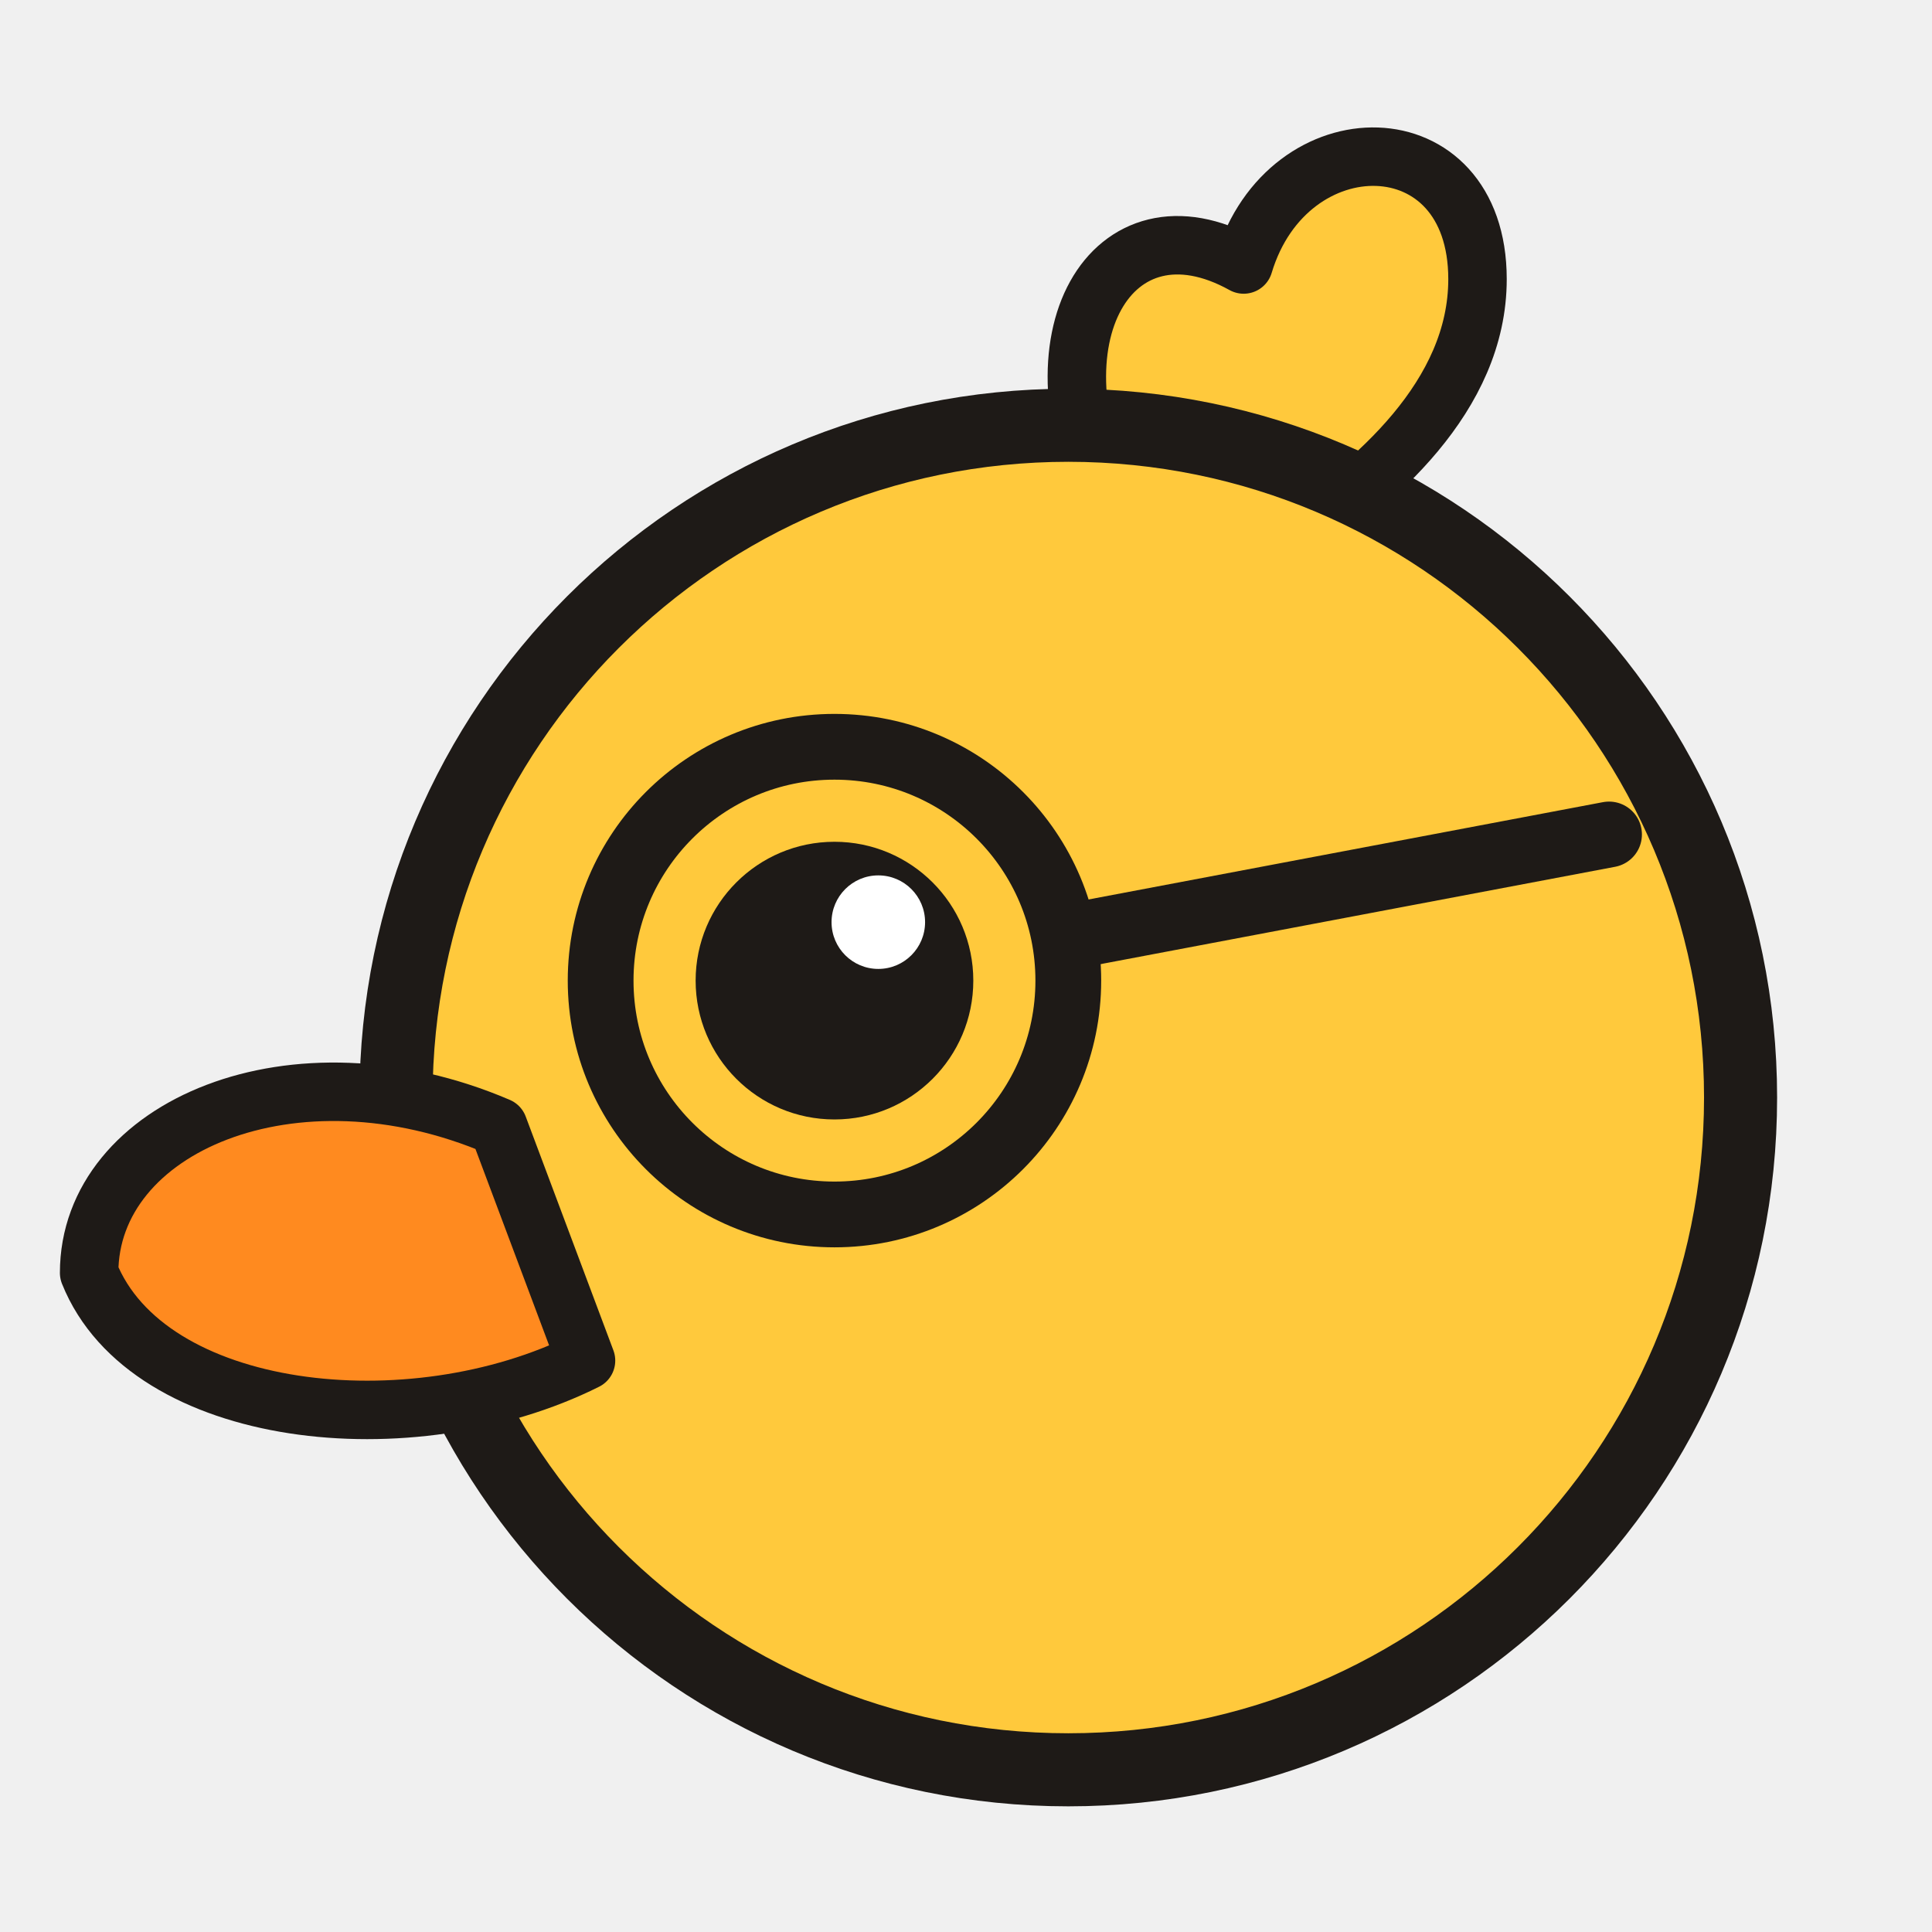
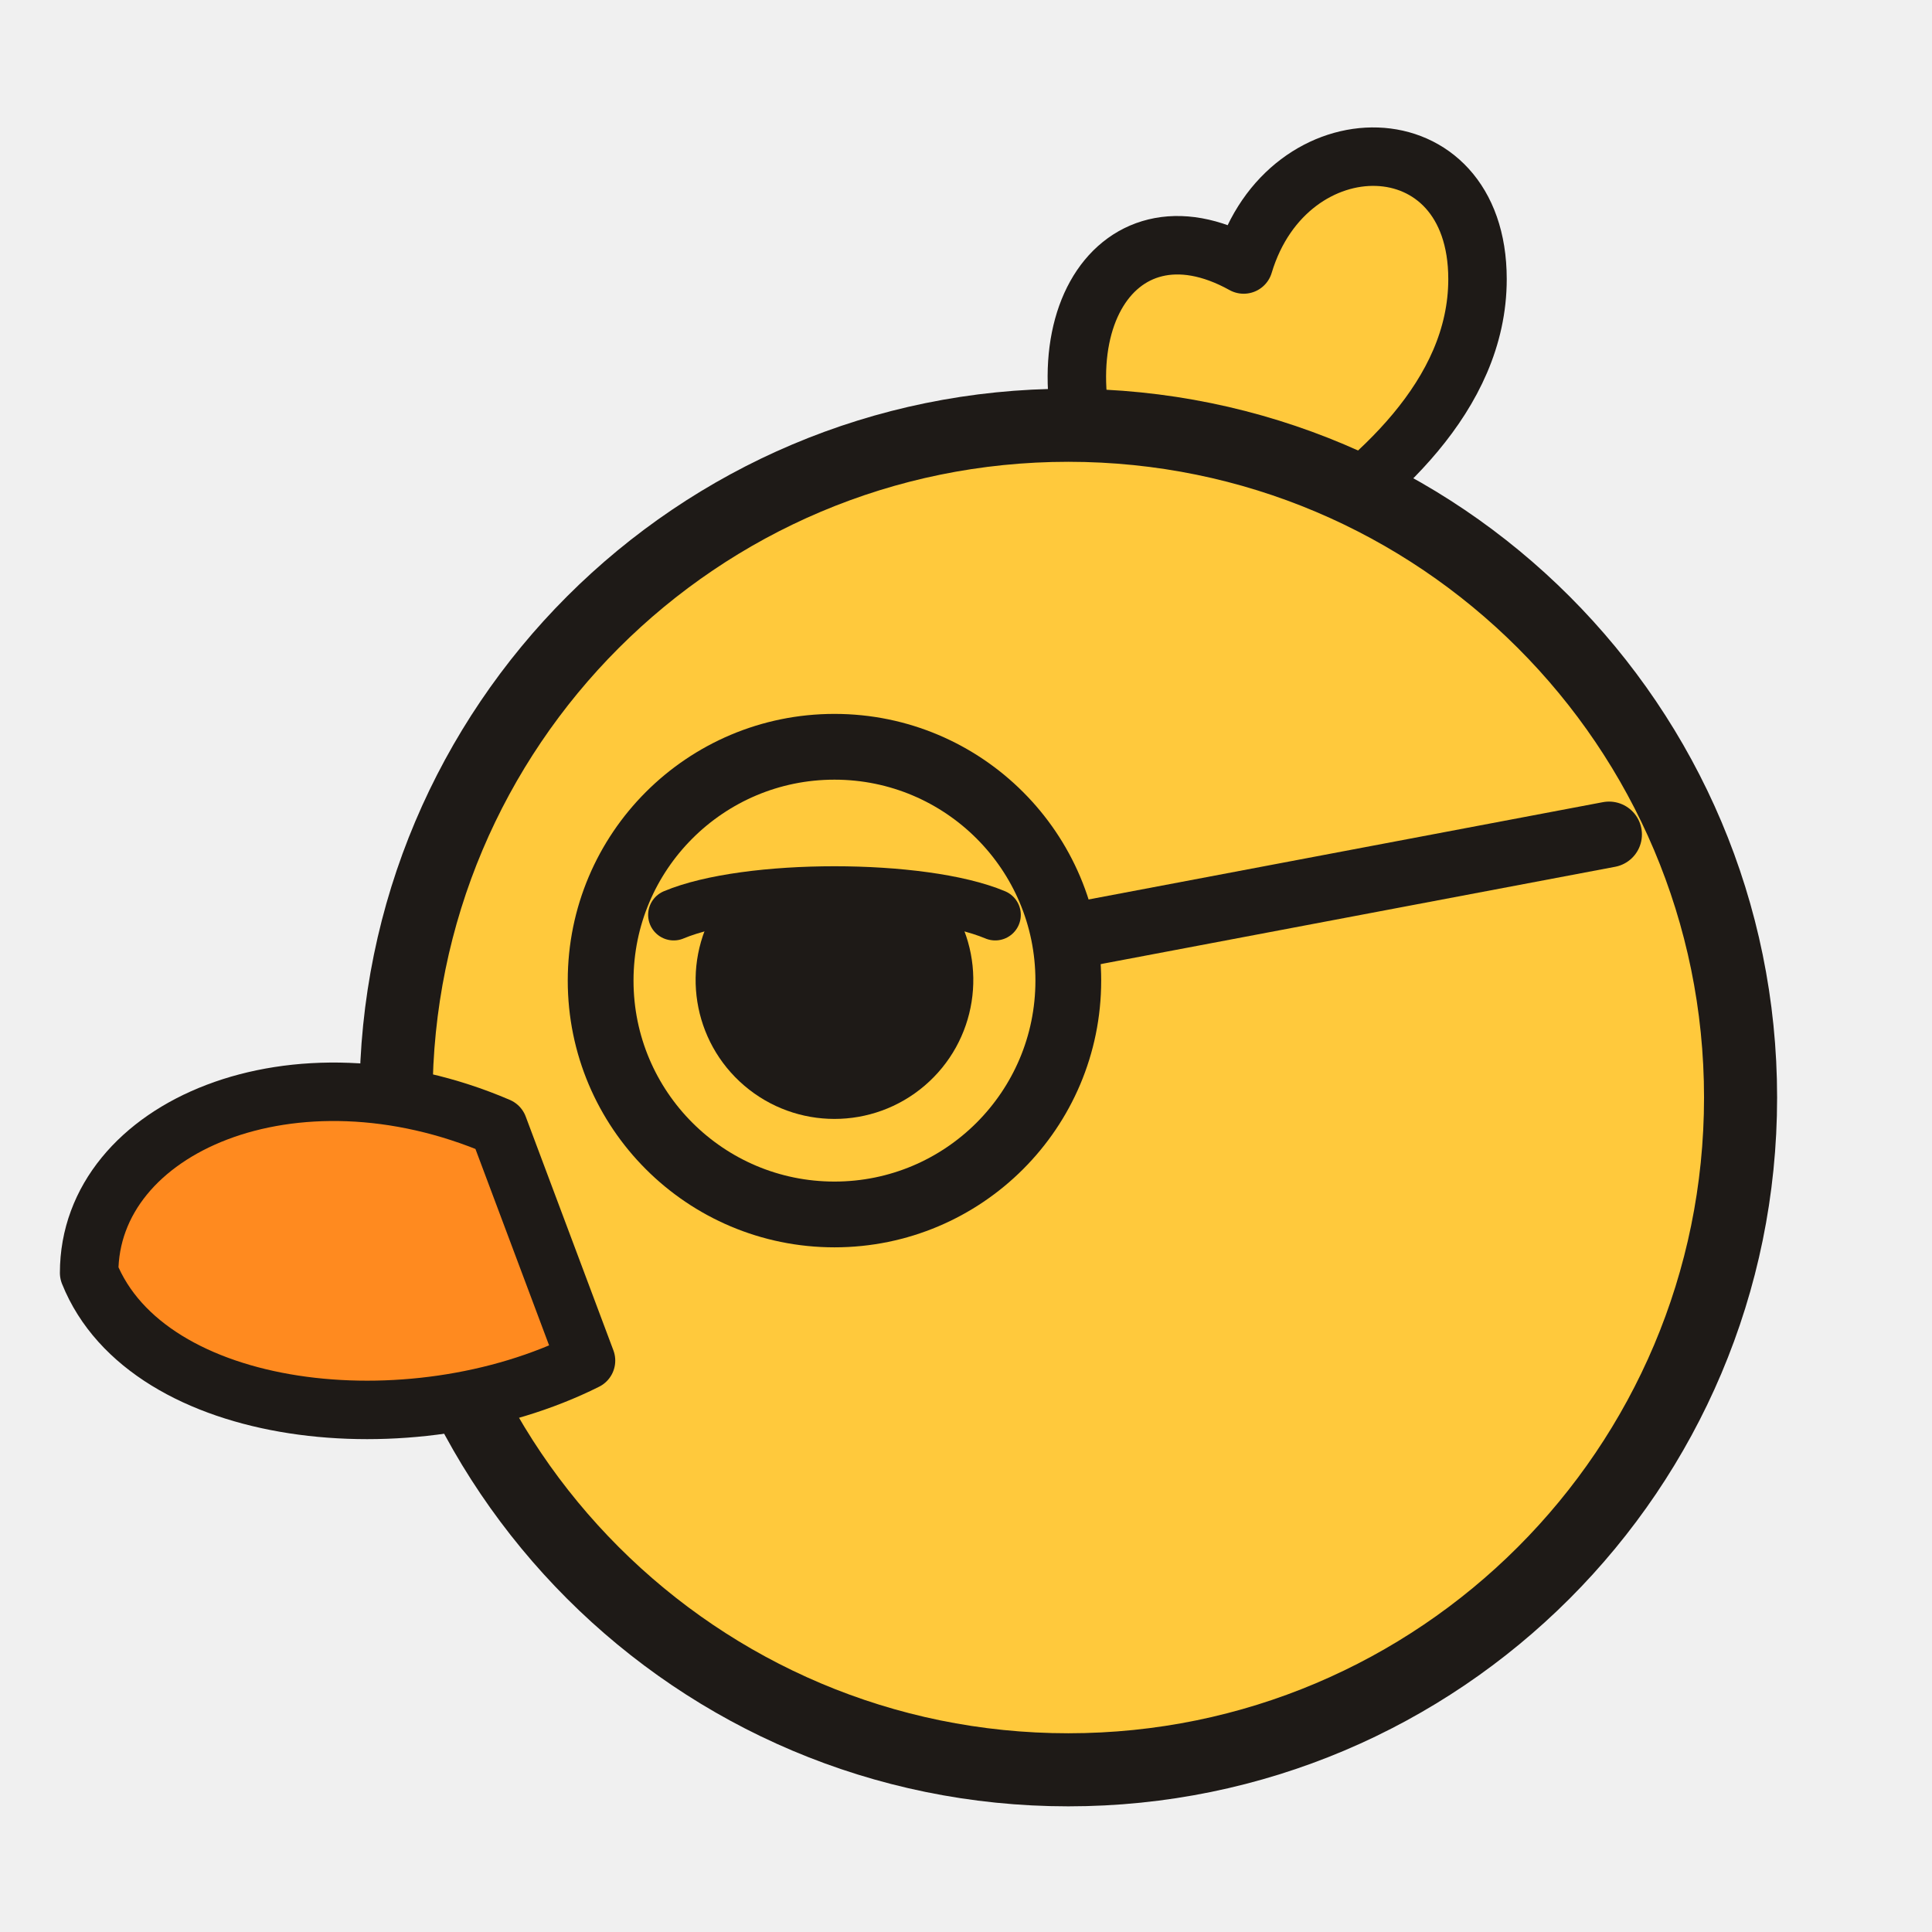
<svg xmlns="http://www.w3.org/2000/svg" viewBox="0 0 64 64">
  <svg x="0" y="1.500" width="64" height="61" viewBox="512 140 132 126">
    <path d="M588 172 C582 160 588 150 597 155 C600 145 613 145 613 156 C613 164 606 170 600 174 Z" fill="#FFC93C" stroke="#1E1A17" stroke-width="4" stroke-linejoin="round" />
    <circle cx="585" cy="212" r="46" fill="#FFC93C" stroke="#1E1A17" stroke-width="5" />
    <path d="M546 214 C532 208 518 214 518 224 C522 234 540 236 552 230 Z" fill="#FF8A1F" stroke="#1E1A17" stroke-width="4" stroke-linejoin="round" />
-     <circle cx="569" cy="204" r="9.5" fill="#1E1A17" />
-     <circle cx="572" cy="200" r="3.2" fill="#fff" />
+     <path d="M560.9 199 A9.5 9.5 0 1 0 577.1 199 Z" fill="#1E1A17" />
+     <path d="M558 199.5 C563 197.4 575 197.4 580 199.5" fill="none" stroke="#1E1A17" stroke-width="3.5" stroke-linecap="round" />
    <circle cx="569" cy="204" r="16" fill="none" stroke="#1E1A17" stroke-width="4.5" />
    <path d="M585 201 L622 194" stroke="#1E1A17" stroke-width="4.5" stroke-linecap="round" />
  </svg>
</svg>
